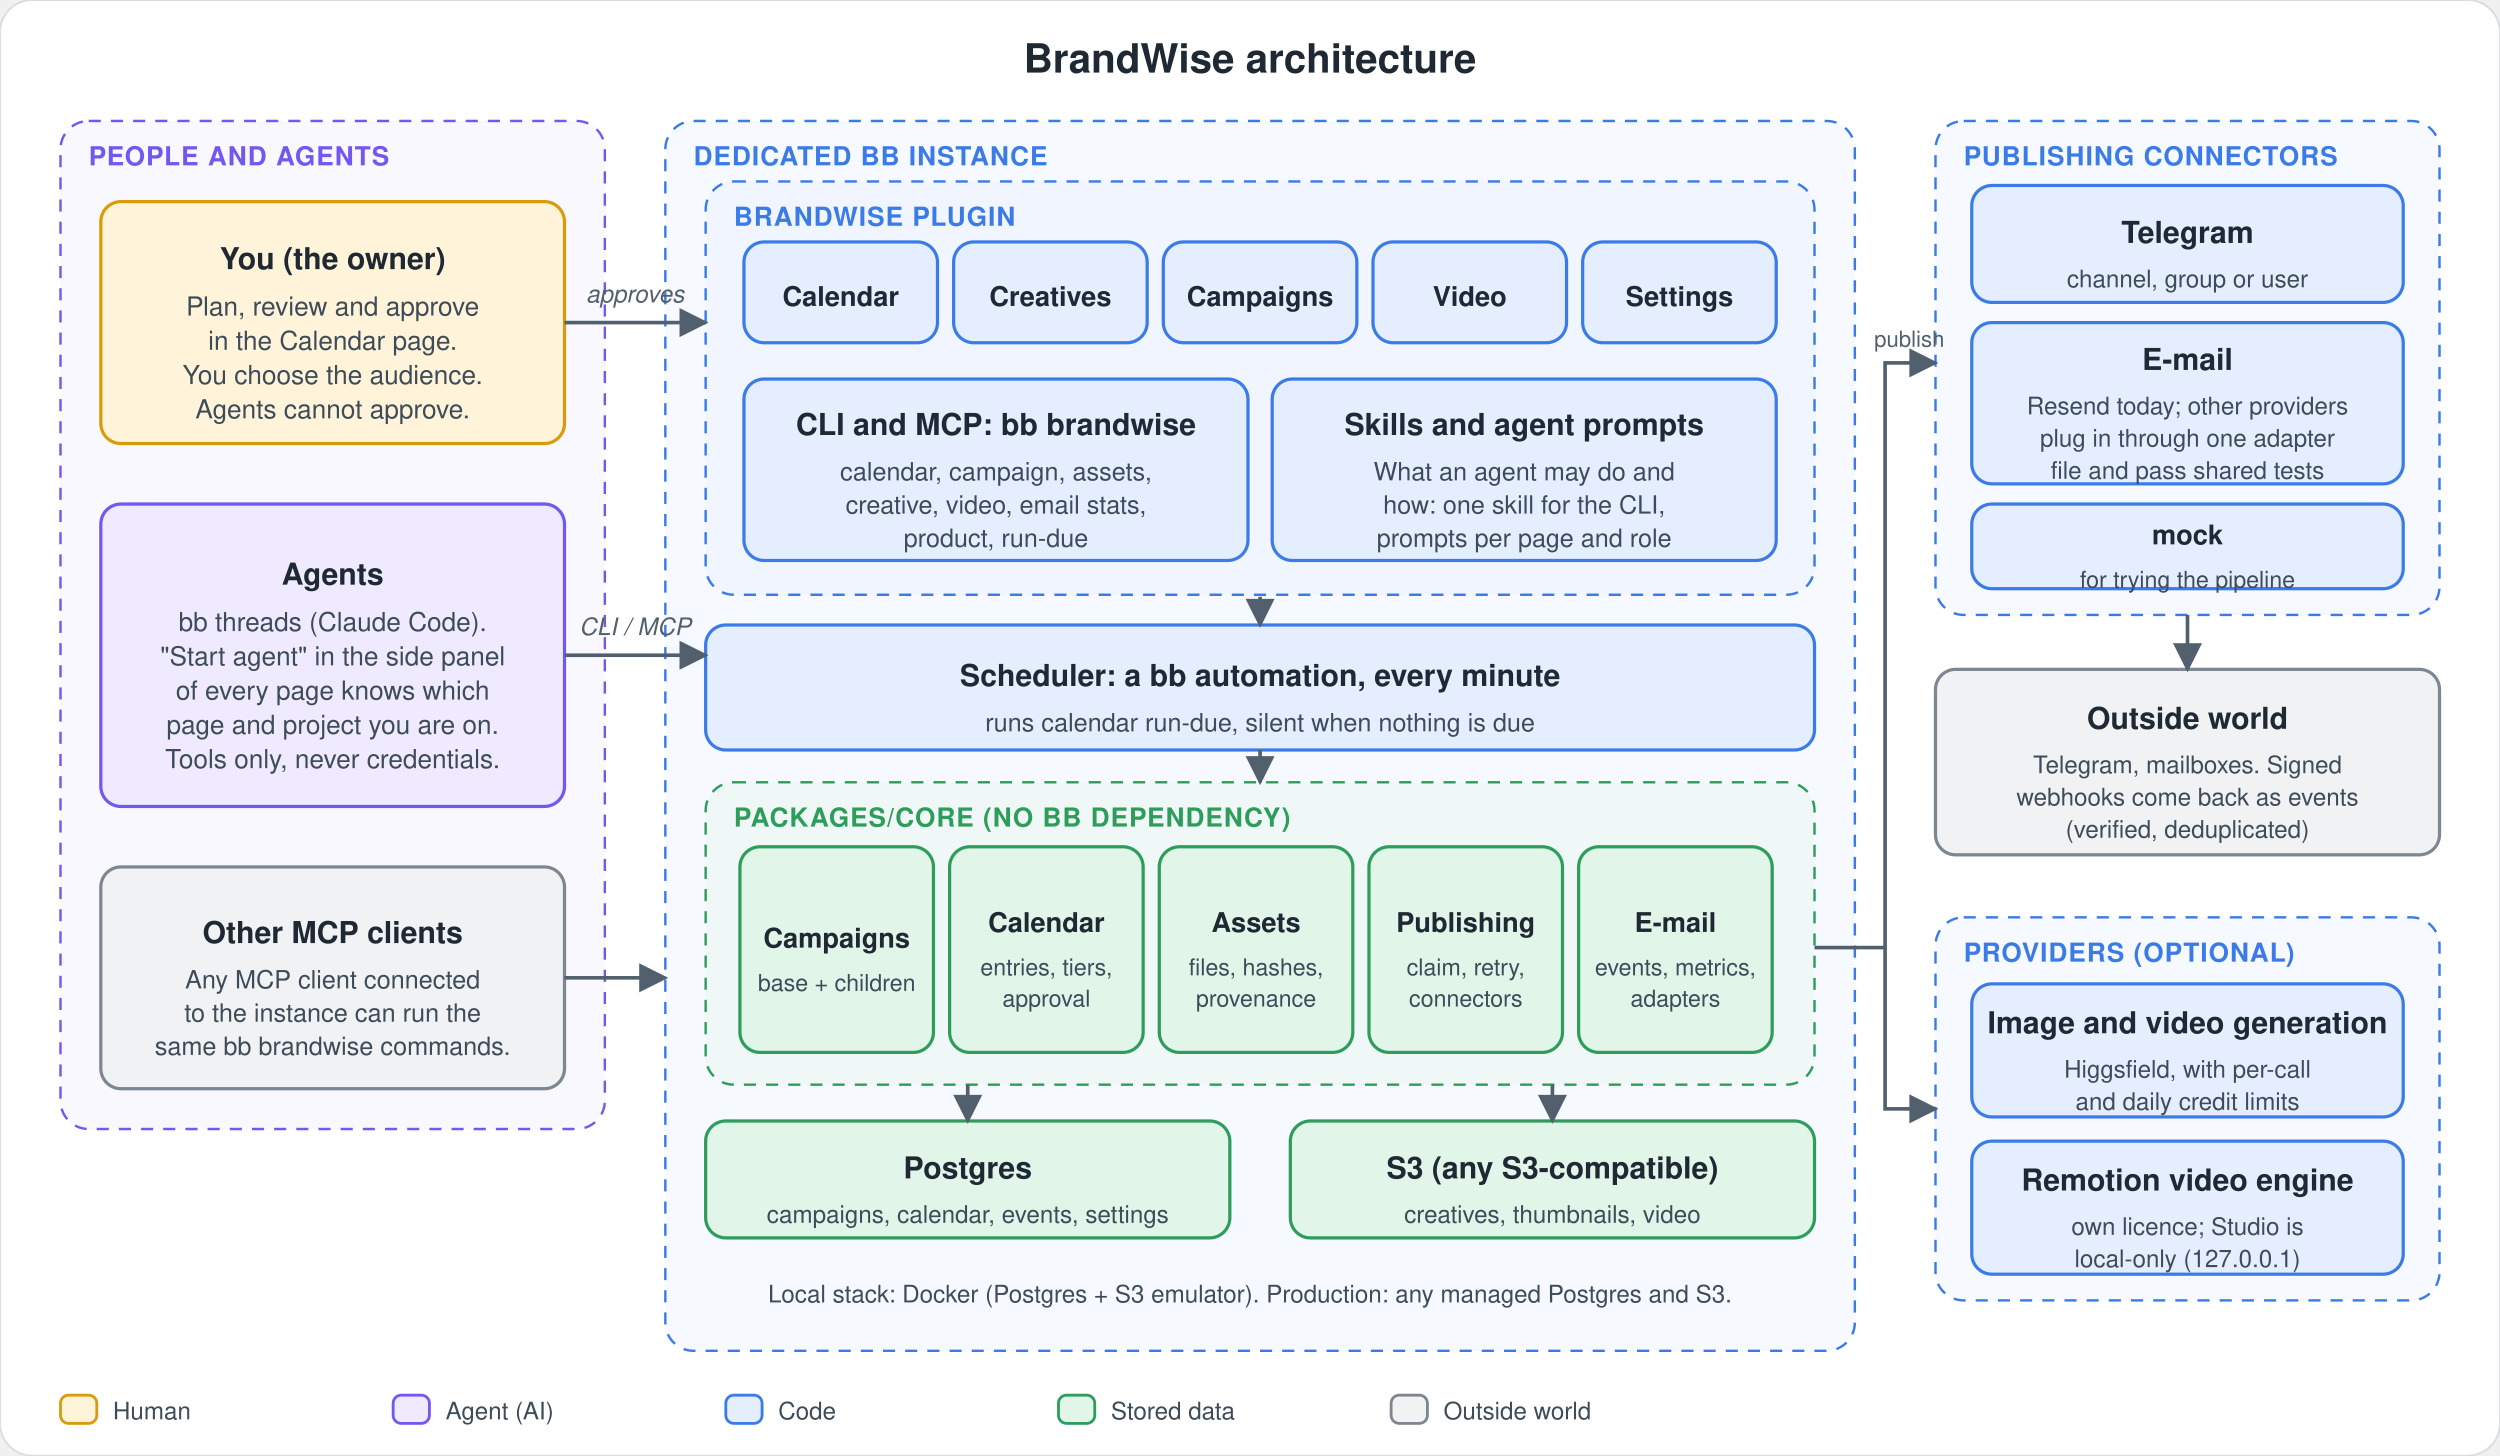
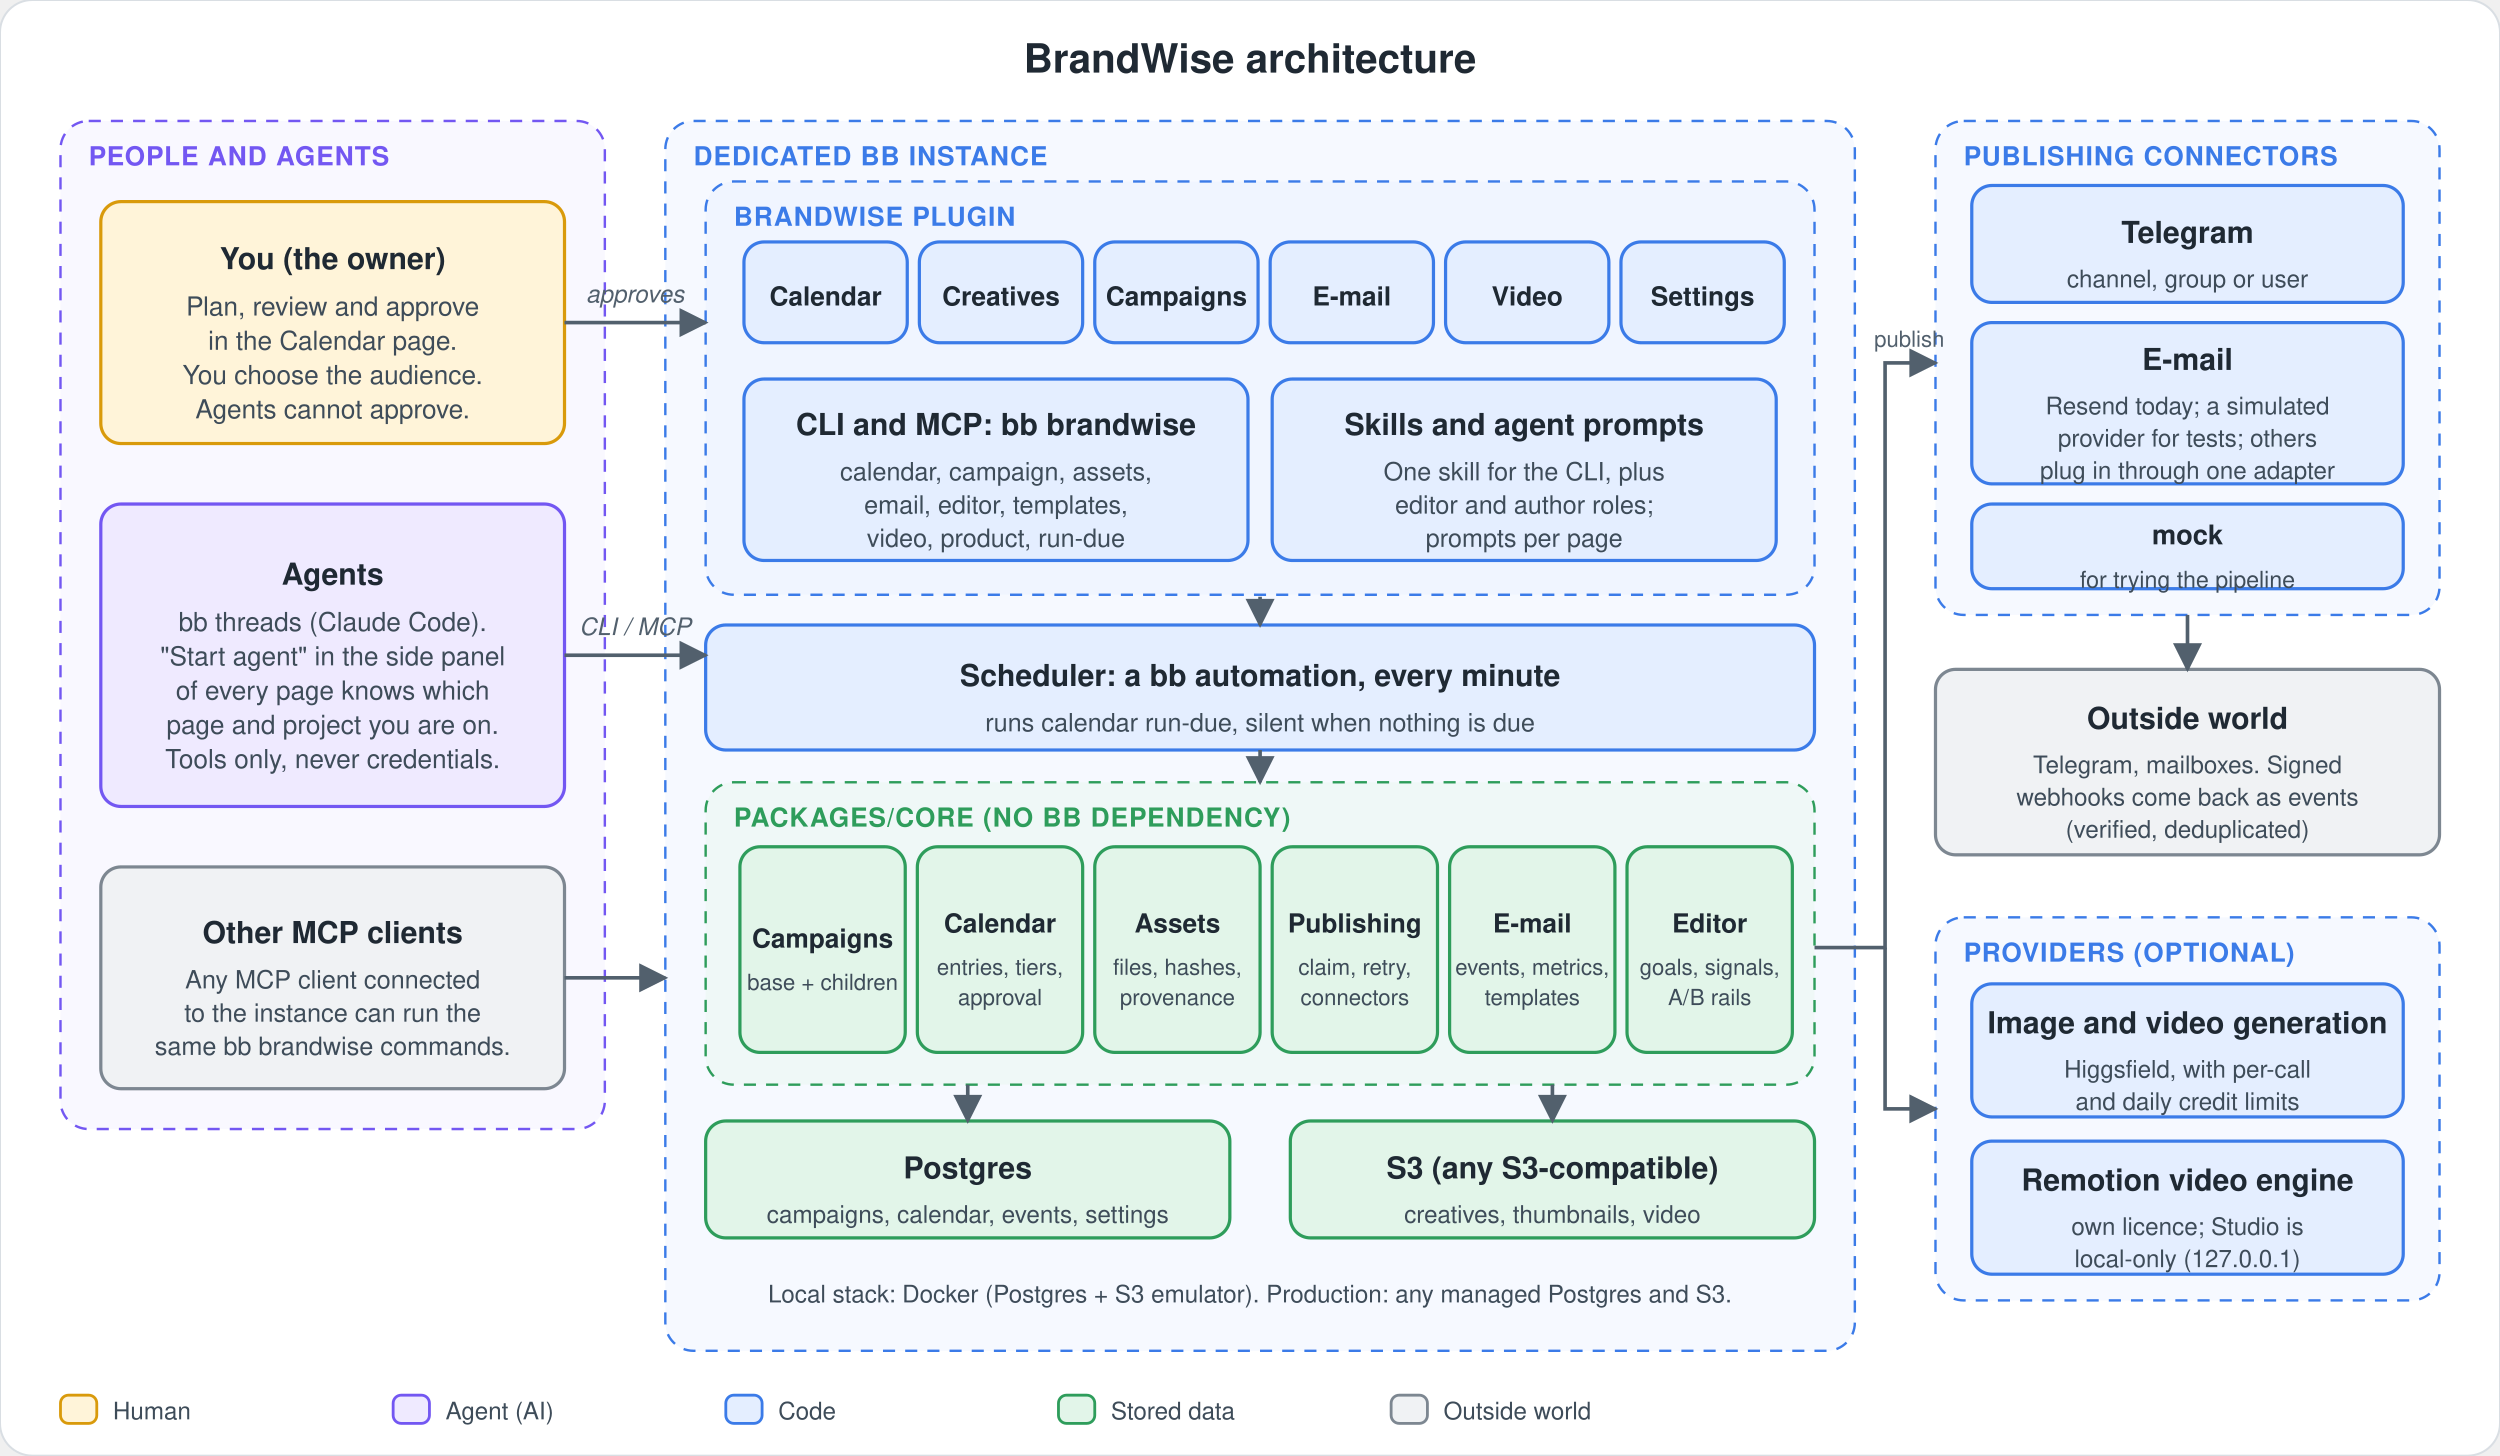
<svg xmlns="http://www.w3.org/2000/svg" viewBox="0 0 1240 722" width="1240" height="722" font-family="-apple-system,BlinkMacSystemFont,Segoe UI,Helvetica,Arial,sans-serif" role="img" aria-label="BrandWise architecture">
  <defs>
    <marker id="a" viewBox="0 0 10 10" refX="9" refY="5" markerWidth="8" markerHeight="8" orient="auto-start-reverse">
      <path d="M0 0L10 5L0 10z" fill="#52606d" />
    </marker>
  </defs>
  <rect width="1240" height="722" rx="16" fill="#ffffff" stroke="#d9dee3" />
  <text x="620" y="36" font-size="20" font-weight="700" text-anchor="middle" fill="#1f2933">BrandWise architecture</text>
  <rect x="30" y="60" width="270" height="500" rx="14" fill="#EFEAFF" fill-opacity="0.35" stroke="#7357F2" stroke-width="1.2" stroke-dasharray="6 5" />
  <text x="44" y="82" font-size="13" font-weight="700" fill="#7357F2" letter-spacing="0.5">PEOPLE AND AGENTS</text>
  <rect x="50" y="100" width="230" height="120" rx="10" fill="#FFF4D9" stroke="#D99A0B" stroke-width="1.6" />
  <text x="165.0" y="133.5" text-anchor="middle" font-size="15" font-weight="700" fill="#1f2933">You (the owner)</text>
  <text x="165.0" y="156.5" text-anchor="middle" font-size="13" fill="#3e4c59">Plan, review and approve</text>
  <text x="165.0" y="173.5" text-anchor="middle" font-size="13" fill="#3e4c59">in the Calendar page.</text>
  <text x="165.0" y="190.5" text-anchor="middle" font-size="13" fill="#3e4c59">You choose the audience.</text>
  <text x="165.0" y="207.5" text-anchor="middle" font-size="13" fill="#3e4c59">Agents cannot approve.</text>
  <rect x="50" y="250" width="230" height="150" rx="10" fill="#EFEAFF" stroke="#7357F2" stroke-width="1.6" />
  <text x="165.0" y="290.0" text-anchor="middle" font-size="15" font-weight="700" fill="#1f2933">Agents</text>
  <text x="165.0" y="313.0" text-anchor="middle" font-size="13" fill="#3e4c59">bb threads (Claude Code).</text>
  <text x="165.0" y="330.0" text-anchor="middle" font-size="13" fill="#3e4c59">"Start agent" in the side panel</text>
  <text x="165.0" y="347.0" text-anchor="middle" font-size="13" fill="#3e4c59">of every page knows which</text>
  <text x="165.0" y="364.0" text-anchor="middle" font-size="13" fill="#3e4c59">page and project you are on.</text>
  <text x="165.0" y="381.0" text-anchor="middle" font-size="13" fill="#3e4c59">Tools only, never credentials.</text>
  <rect x="50" y="430" width="230" height="110" rx="10" fill="#F0F2F4" stroke="#7D8791" stroke-width="1.6" />
  <text x="165.0" y="467.75" text-anchor="middle" font-size="15" font-weight="700" fill="#1f2933">Other MCP clients</text>
  <text x="165.0" y="490.25" text-anchor="middle" font-size="12.5" fill="#3e4c59">Any MCP client connected</text>
  <text x="165.0" y="506.75" text-anchor="middle" font-size="12.5" fill="#3e4c59">to the instance can run the</text>
  <text x="165.0" y="523.25" text-anchor="middle" font-size="12.5" fill="#3e4c59">same bb brandwise commands.</text>
  <rect x="330" y="60" width="590" height="610" rx="14" fill="#E4EEFF" fill-opacity="0.35" stroke="#3B7BE8" stroke-width="1.2" stroke-dasharray="6 5" />
  <text x="344" y="82" font-size="13" font-weight="700" fill="#3B7BE8" letter-spacing="0.5">DEDICATED BB INSTANCE</text>
  <rect x="350" y="90" width="550" height="205" rx="14" fill="#E4EEFF" fill-opacity="0.35" stroke="#3B7BE8" stroke-width="1.2" stroke-dasharray="6 5" />
  <text x="364" y="112" font-size="13" font-weight="700" fill="#3B7BE8" letter-spacing="0.5">BRANDWISE PLUGIN</text>
-   <rect x="369" y="120" width="96" height="50" rx="10" fill="#E4EEFF" stroke="#3B7BE8" stroke-width="1.6" />
-   <text x="417.0" y="151.75" text-anchor="middle" font-size="13.5" font-weight="700" fill="#1f2933">Calendar</text>
-   <rect x="473" y="120" width="96" height="50" rx="10" fill="#E4EEFF" stroke="#3B7BE8" stroke-width="1.6" />
-   <text x="521.0" y="151.75" text-anchor="middle" font-size="13.5" font-weight="700" fill="#1f2933">Creatives</text>
-   <rect x="577" y="120" width="96" height="50" rx="10" fill="#E4EEFF" stroke="#3B7BE8" stroke-width="1.6" />
-   <text x="625.0" y="151.75" text-anchor="middle" font-size="13.5" font-weight="700" fill="#1f2933">Campaigns</text>
-   <rect x="681" y="120" width="96" height="50" rx="10" fill="#E4EEFF" stroke="#3B7BE8" stroke-width="1.6" />
-   <text x="729.0" y="151.75" text-anchor="middle" font-size="13.5" font-weight="700" fill="#1f2933">Video</text>
-   <rect x="785" y="120" width="96" height="50" rx="10" fill="#E4EEFF" stroke="#3B7BE8" stroke-width="1.6" />
-   <text x="833.0" y="151.75" text-anchor="middle" font-size="13.5" font-weight="700" fill="#1f2933">Settings</text>
+   <rect x="369" y="120" width="81" height="50" rx="10" fill="#E4EEFF" stroke="#3B7BE8" stroke-width="1.6" />
+   <text x="409.5" y="151.5" text-anchor="middle" font-size="13" font-weight="700" fill="#1f2933">Calendar</text>
+   <rect x="456" y="120" width="81" height="50" rx="10" fill="#E4EEFF" stroke="#3B7BE8" stroke-width="1.6" />
+   <text x="496.5" y="151.5" text-anchor="middle" font-size="13" font-weight="700" fill="#1f2933">Creatives</text>
+   <rect x="543" y="120" width="81" height="50" rx="10" fill="#E4EEFF" stroke="#3B7BE8" stroke-width="1.6" />
+   <text x="583.5" y="151.5" text-anchor="middle" font-size="13" font-weight="700" fill="#1f2933">Campaigns</text>
+   <rect x="630" y="120" width="81" height="50" rx="10" fill="#E4EEFF" stroke="#3B7BE8" stroke-width="1.6" />
+   <text x="670.5" y="151.5" text-anchor="middle" font-size="13" font-weight="700" fill="#1f2933">E-mail</text>
+   <rect x="717" y="120" width="81" height="50" rx="10" fill="#E4EEFF" stroke="#3B7BE8" stroke-width="1.6" />
+   <text x="757.5" y="151.5" text-anchor="middle" font-size="13" font-weight="700" fill="#1f2933">Video</text>
+   <rect x="804" y="120" width="81" height="50" rx="10" fill="#E4EEFF" stroke="#3B7BE8" stroke-width="1.6" />
+   <text x="844.5" y="151.5" text-anchor="middle" font-size="13" font-weight="700" fill="#1f2933">Settings</text>
  <rect x="369" y="188" width="250" height="90" rx="10" fill="#E4EEFF" stroke="#3B7BE8" stroke-width="1.6" />
  <text x="494.0" y="215.75" text-anchor="middle" font-size="15" font-weight="700" fill="#1f2933">CLI and MCP: bb brandwise</text>
  <text x="494.0" y="238.25" text-anchor="middle" font-size="12.5" fill="#3e4c59">calendar, campaign, assets,</text>
-   <text x="494.0" y="254.75" text-anchor="middle" font-size="12.5" fill="#3e4c59">creative, video, email stats,</text>
-   <text x="494.0" y="271.25" text-anchor="middle" font-size="12.5" fill="#3e4c59">product, run-due</text>
+   <text x="494.0" y="254.75" text-anchor="middle" font-size="12.5" fill="#3e4c59">email, editor, templates,</text>
+   <text x="494.0" y="271.25" text-anchor="middle" font-size="12.5" fill="#3e4c59">video, product, run-due</text>
  <rect x="631" y="188" width="250" height="90" rx="10" fill="#E4EEFF" stroke="#3B7BE8" stroke-width="1.6" />
  <text x="756.0" y="215.75" text-anchor="middle" font-size="15" font-weight="700" fill="#1f2933">Skills and agent prompts</text>
-   <text x="756.0" y="238.25" text-anchor="middle" font-size="12.5" fill="#3e4c59">What an agent may do and</text>
-   <text x="756.0" y="254.75" text-anchor="middle" font-size="12.5" fill="#3e4c59">how: one skill for the CLI,</text>
-   <text x="756.0" y="271.25" text-anchor="middle" font-size="12.5" fill="#3e4c59">prompts per page and role</text>
+   <text x="756.0" y="238.25" text-anchor="middle" font-size="12.5" fill="#3e4c59">One skill for the CLI, plus</text>
+   <text x="756.0" y="254.75" text-anchor="middle" font-size="12.5" fill="#3e4c59">editor and author roles;</text>
+   <text x="756.0" y="271.25" text-anchor="middle" font-size="12.5" fill="#3e4c59">prompts per page</text>
  <rect x="350" y="310" width="550" height="62" rx="10" fill="#E4EEFF" stroke="#3B7BE8" stroke-width="1.6" />
  <text x="625.0" y="340.25" text-anchor="middle" font-size="15" font-weight="700" fill="#1f2933">Scheduler: a bb automation, every minute</text>
  <text x="625.0" y="362.75" text-anchor="middle" font-size="12.5" fill="#3e4c59">runs calendar run-due, silent when nothing is due</text>
  <rect x="350" y="388" width="550" height="150" rx="14" fill="#E2F5E9" fill-opacity="0.35" stroke="#2E9D5B" stroke-width="1.2" stroke-dasharray="6 5" />
  <text x="364" y="410" font-size="13" font-weight="700" fill="#2E9D5B" letter-spacing="0.5">PACKAGES/CORE (NO BB DEPENDENCY)</text>
-   <rect x="367" y="420" width="96" height="102" rx="10" fill="#E2F5E9" stroke="#2E9D5B" stroke-width="1.6" />
-   <text x="415.0" y="470.0" text-anchor="middle" font-size="13.5" font-weight="700" fill="#1f2933">Campaigns</text>
-   <text x="415.0" y="491.5" text-anchor="middle" font-size="11.5" fill="#3e4c59">base + children</text>
-   <rect x="471" y="420" width="96" height="102" rx="10" fill="#E2F5E9" stroke="#2E9D5B" stroke-width="1.6" />
-   <text x="519.0" y="462.25" text-anchor="middle" font-size="13.5" font-weight="700" fill="#1f2933">Calendar</text>
-   <text x="519.0" y="483.75" text-anchor="middle" font-size="11.5" fill="#3e4c59">entries, tiers,</text>
-   <text x="519.0" y="499.25" text-anchor="middle" font-size="11.5" fill="#3e4c59">approval</text>
-   <rect x="575" y="420" width="96" height="102" rx="10" fill="#E2F5E9" stroke="#2E9D5B" stroke-width="1.6" />
-   <text x="623.0" y="462.25" text-anchor="middle" font-size="13.5" font-weight="700" fill="#1f2933">Assets</text>
-   <text x="623.0" y="483.75" text-anchor="middle" font-size="11.5" fill="#3e4c59">files, hashes,</text>
-   <text x="623.0" y="499.25" text-anchor="middle" font-size="11.5" fill="#3e4c59">provenance</text>
-   <rect x="679" y="420" width="96" height="102" rx="10" fill="#E2F5E9" stroke="#2E9D5B" stroke-width="1.6" />
-   <text x="727.0" y="462.25" text-anchor="middle" font-size="13.5" font-weight="700" fill="#1f2933">Publishing</text>
-   <text x="727.0" y="483.75" text-anchor="middle" font-size="11.5" fill="#3e4c59">claim, retry,</text>
-   <text x="727.0" y="499.25" text-anchor="middle" font-size="11.5" fill="#3e4c59">connectors</text>
-   <rect x="783" y="420" width="96" height="102" rx="10" fill="#E2F5E9" stroke="#2E9D5B" stroke-width="1.6" />
-   <text x="831.0" y="462.25" text-anchor="middle" font-size="13.5" font-weight="700" fill="#1f2933">E-mail</text>
-   <text x="831.0" y="483.75" text-anchor="middle" font-size="11.5" fill="#3e4c59">events, metrics,</text>
-   <text x="831.0" y="499.25" text-anchor="middle" font-size="11.5" fill="#3e4c59">adapters</text>
+   <rect x="367" y="420" width="82" height="102" rx="10" fill="#E2F5E9" stroke="#2E9D5B" stroke-width="1.6" />
+   <text x="408.0" y="470.0" text-anchor="middle" font-size="13" font-weight="700" fill="#1f2933">Campaigns</text>
+   <text x="408.0" y="491.0" text-anchor="middle" font-size="11" fill="#3e4c59">base + children</text>
+   <rect x="455" y="420" width="82" height="102" rx="10" fill="#E2F5E9" stroke="#2E9D5B" stroke-width="1.6" />
+   <text x="496.0" y="462.5" text-anchor="middle" font-size="13" font-weight="700" fill="#1f2933">Calendar</text>
+   <text x="496.0" y="483.5" text-anchor="middle" font-size="11" fill="#3e4c59">entries, tiers,</text>
+   <text x="496.0" y="498.5" text-anchor="middle" font-size="11" fill="#3e4c59">approval</text>
+   <rect x="543" y="420" width="82" height="102" rx="10" fill="#E2F5E9" stroke="#2E9D5B" stroke-width="1.6" />
+   <text x="584.0" y="462.5" text-anchor="middle" font-size="13" font-weight="700" fill="#1f2933">Assets</text>
+   <text x="584.0" y="483.5" text-anchor="middle" font-size="11" fill="#3e4c59">files, hashes,</text>
+   <text x="584.0" y="498.5" text-anchor="middle" font-size="11" fill="#3e4c59">provenance</text>
+   <rect x="631" y="420" width="82" height="102" rx="10" fill="#E2F5E9" stroke="#2E9D5B" stroke-width="1.6" />
+   <text x="672.0" y="462.5" text-anchor="middle" font-size="13" font-weight="700" fill="#1f2933">Publishing</text>
+   <text x="672.0" y="483.5" text-anchor="middle" font-size="11" fill="#3e4c59">claim, retry,</text>
+   <text x="672.0" y="498.5" text-anchor="middle" font-size="11" fill="#3e4c59">connectors</text>
+   <rect x="719" y="420" width="82" height="102" rx="10" fill="#E2F5E9" stroke="#2E9D5B" stroke-width="1.6" />
+   <text x="760.0" y="462.5" text-anchor="middle" font-size="13" font-weight="700" fill="#1f2933">E-mail</text>
+   <text x="760.0" y="483.5" text-anchor="middle" font-size="11" fill="#3e4c59">events, metrics,</text>
+   <text x="760.0" y="498.5" text-anchor="middle" font-size="11" fill="#3e4c59">templates</text>
+   <rect x="807" y="420" width="82" height="102" rx="10" fill="#E2F5E9" stroke="#2E9D5B" stroke-width="1.6" />
+   <text x="848.0" y="462.5" text-anchor="middle" font-size="13" font-weight="700" fill="#1f2933">Editor</text>
+   <text x="848.0" y="483.5" text-anchor="middle" font-size="11" fill="#3e4c59">goals, signals,</text>
+   <text x="848.0" y="498.5" text-anchor="middle" font-size="11" fill="#3e4c59">A/B rails</text>
  <rect x="350" y="556" width="260" height="58" rx="10" fill="#E2F5E9" stroke="#2E9D5B" stroke-width="1.6" />
  <text x="480.0" y="584.5" text-anchor="middle" font-size="15" font-weight="700" fill="#1f2933">Postgres</text>
  <text x="480.0" y="606.5" text-anchor="middle" font-size="12" fill="#3e4c59">campaigns, calendar, events, settings</text>
  <rect x="640" y="556" width="260" height="58" rx="10" fill="#E2F5E9" stroke="#2E9D5B" stroke-width="1.6" />
  <text x="770.0" y="584.5" text-anchor="middle" font-size="15" font-weight="700" fill="#1f2933">S3 (any S3-compatible)</text>
  <text x="770.0" y="606.5" text-anchor="middle" font-size="12" fill="#3e4c59">creatives, thumbnails, video</text>
  <text x="620" y="646" font-size="12" font-weight="400" text-anchor="middle" fill="#3e4c59">Local stack: Docker (Postgres + S3 emulator). Production: any managed Postgres and S3.</text>
  <rect x="960" y="60" width="250" height="245" rx="14" fill="#E4EEFF" fill-opacity="0.35" stroke="#3B7BE8" stroke-width="1.2" stroke-dasharray="6 5" />
  <text x="974" y="82" font-size="13" font-weight="700" fill="#3B7BE8" letter-spacing="0.5">PUBLISHING CONNECTORS</text>
  <rect x="978" y="92" width="214" height="58" rx="10" fill="#E4EEFF" stroke="#3B7BE8" stroke-width="1.6" />
  <text x="1085.0" y="120.5" text-anchor="middle" font-size="15" font-weight="700" fill="#1f2933">Telegram</text>
  <text x="1085.0" y="142.5" text-anchor="middle" font-size="12" fill="#3e4c59">channel, group or user</text>
  <rect x="978" y="160" width="214" height="80" rx="10" fill="#E4EEFF" stroke="#3B7BE8" stroke-width="1.6" />
  <text x="1085.0" y="183.5" text-anchor="middle" font-size="15" font-weight="700" fill="#1f2933">E-mail</text>
-   <text x="1085.0" y="205.5" text-anchor="middle" font-size="12" fill="#3e4c59">Resend today; other providers</text>
-   <text x="1085.0" y="221.5" text-anchor="middle" font-size="12" fill="#3e4c59">plug in through one adapter</text>
-   <text x="1085.0" y="237.5" text-anchor="middle" font-size="12" fill="#3e4c59">file and pass shared tests</text>
+   <text x="1085.0" y="205.5" text-anchor="middle" font-size="12" fill="#3e4c59">Resend today; a simulated</text>
+   <text x="1085.0" y="221.5" text-anchor="middle" font-size="12" fill="#3e4c59">provider for tests; others</text>
+   <text x="1085.0" y="237.5" text-anchor="middle" font-size="12" fill="#3e4c59">plug in through one adapter</text>
  <rect x="978" y="250" width="214" height="42" rx="10" fill="#E4EEFF" stroke="#3B7BE8" stroke-width="1.6" />
  <text x="1085.0" y="270.0" text-anchor="middle" font-size="13.5" font-weight="700" fill="#1f2933">mock</text>
  <text x="1085.0" y="291.5" text-anchor="middle" font-size="11.5" fill="#3e4c59">for trying the pipeline</text>
  <rect x="960" y="332" width="250" height="92" rx="10" fill="#F0F2F4" stroke="#7D8791" stroke-width="1.6" />
  <text x="1085.0" y="361.5" text-anchor="middle" font-size="15" font-weight="700" fill="#1f2933">Outside world</text>
  <text x="1085.0" y="383.5" text-anchor="middle" font-size="12" fill="#3e4c59">Telegram, mailboxes. Signed</text>
  <text x="1085.0" y="399.5" text-anchor="middle" font-size="12" fill="#3e4c59">webhooks come back as events</text>
  <text x="1085.0" y="415.5" text-anchor="middle" font-size="12" fill="#3e4c59">(verified, deduplicated)</text>
  <rect x="960" y="455" width="250" height="190" rx="14" fill="#E4EEFF" fill-opacity="0.35" stroke="#3B7BE8" stroke-width="1.2" stroke-dasharray="6 5" />
  <text x="974" y="477" font-size="13" font-weight="700" fill="#3B7BE8" letter-spacing="0.5">PROVIDERS (OPTIONAL)</text>
  <rect x="978" y="488" width="214" height="66" rx="10" fill="#E4EEFF" stroke="#3B7BE8" stroke-width="1.6" />
  <text x="1085.0" y="512.5" text-anchor="middle" font-size="15" font-weight="700" fill="#1f2933">Image and video generation</text>
  <text x="1085.0" y="534.5" text-anchor="middle" font-size="12" fill="#3e4c59">Higgsfield, with per-call</text>
  <text x="1085.0" y="550.5" text-anchor="middle" font-size="12" fill="#3e4c59">and daily credit limits</text>
  <rect x="978" y="566" width="214" height="66" rx="10" fill="#E4EEFF" stroke="#3B7BE8" stroke-width="1.6" />
  <text x="1085.0" y="590.5" text-anchor="middle" font-size="15" font-weight="700" fill="#1f2933">Remotion video engine</text>
  <text x="1085.0" y="612.5" text-anchor="middle" font-size="12" fill="#3e4c59">own licence; Studio is</text>
  <text x="1085.0" y="628.5" text-anchor="middle" font-size="12" fill="#3e4c59">local-only (127.0.0.1)</text>
  <path d="M280 160 L350 160" fill="none" stroke="#52606d" stroke-width="1.8" marker-end="url(#a)" />
  <text x="315" y="150" text-anchor="middle" font-size="12" fill="#52606d" font-style="italic">approves</text>
  <path d="M280 325 L350 325" fill="none" stroke="#52606d" stroke-width="1.8" marker-end="url(#a)" />
  <text x="315" y="315" text-anchor="middle" font-size="12" fill="#52606d" font-style="italic">CLI / MCP</text>
  <path d="M280 485 L330 485" fill="none" stroke="#52606d" stroke-width="1.8" marker-end="url(#a)" />
  <path d="M625 296 L625 310" fill="none" stroke="#52606d" stroke-width="1.8" marker-end="url(#a)" />
  <path d="M625 372 L625 388" fill="none" stroke="#52606d" stroke-width="1.8" marker-end="url(#a)" />
  <path d="M480 538 L480 556" fill="none" stroke="#52606d" stroke-width="1.8" marker-end="url(#a)" />
  <path d="M770 538 L770 556" fill="none" stroke="#52606d" stroke-width="1.8" marker-end="url(#a)" />
  <path d="M900 470 L935 470 L935 180 L960 180" fill="none" stroke="#52606d" stroke-width="1.8" marker-end="url(#a)" />
  <path d="M935 470 L935 550 L960 550" fill="none" stroke="#52606d" stroke-width="1.8" marker-end="url(#a)" />
  <text x="947" y="172" font-size="11" font-weight="400" text-anchor="middle" fill="#52606d">publish</text>
  <path d="M1085 305 L1085 332" fill="none" stroke="#52606d" stroke-width="1.8" marker-end="url(#a)" />
  <rect x="30" y="692" width="18" height="14" rx="4" fill="#FFF4D9" stroke="#D99A0B" stroke-width="1.4" />
  <text x="56" y="704" font-size="12" font-weight="400" text-anchor="start" fill="#3e4c59">Human</text>
  <rect x="195" y="692" width="18" height="14" rx="4" fill="#EFEAFF" stroke="#7357F2" stroke-width="1.4" />
  <text x="221" y="704" font-size="12" font-weight="400" text-anchor="start" fill="#3e4c59">Agent (AI)</text>
  <rect x="360" y="692" width="18" height="14" rx="4" fill="#E4EEFF" stroke="#3B7BE8" stroke-width="1.4" />
  <text x="386" y="704" font-size="12" font-weight="400" text-anchor="start" fill="#3e4c59">Code</text>
  <rect x="525" y="692" width="18" height="14" rx="4" fill="#E2F5E9" stroke="#2E9D5B" stroke-width="1.4" />
  <text x="551" y="704" font-size="12" font-weight="400" text-anchor="start" fill="#3e4c59">Stored data</text>
  <rect x="690" y="692" width="18" height="14" rx="4" fill="#F0F2F4" stroke="#7D8791" stroke-width="1.4" />
  <text x="716" y="704" font-size="12" font-weight="400" text-anchor="start" fill="#3e4c59">Outside world</text>
</svg>
